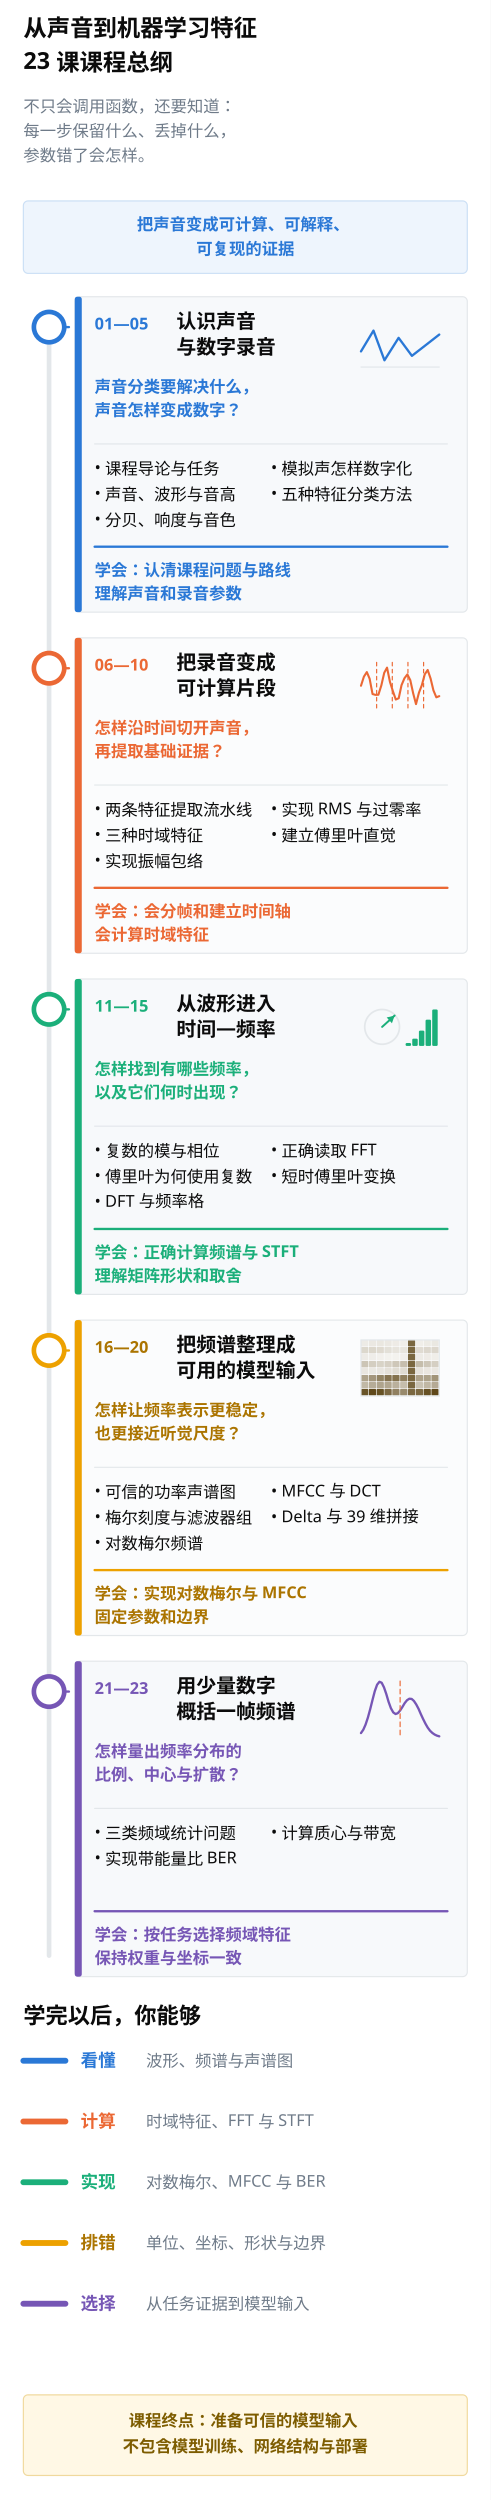
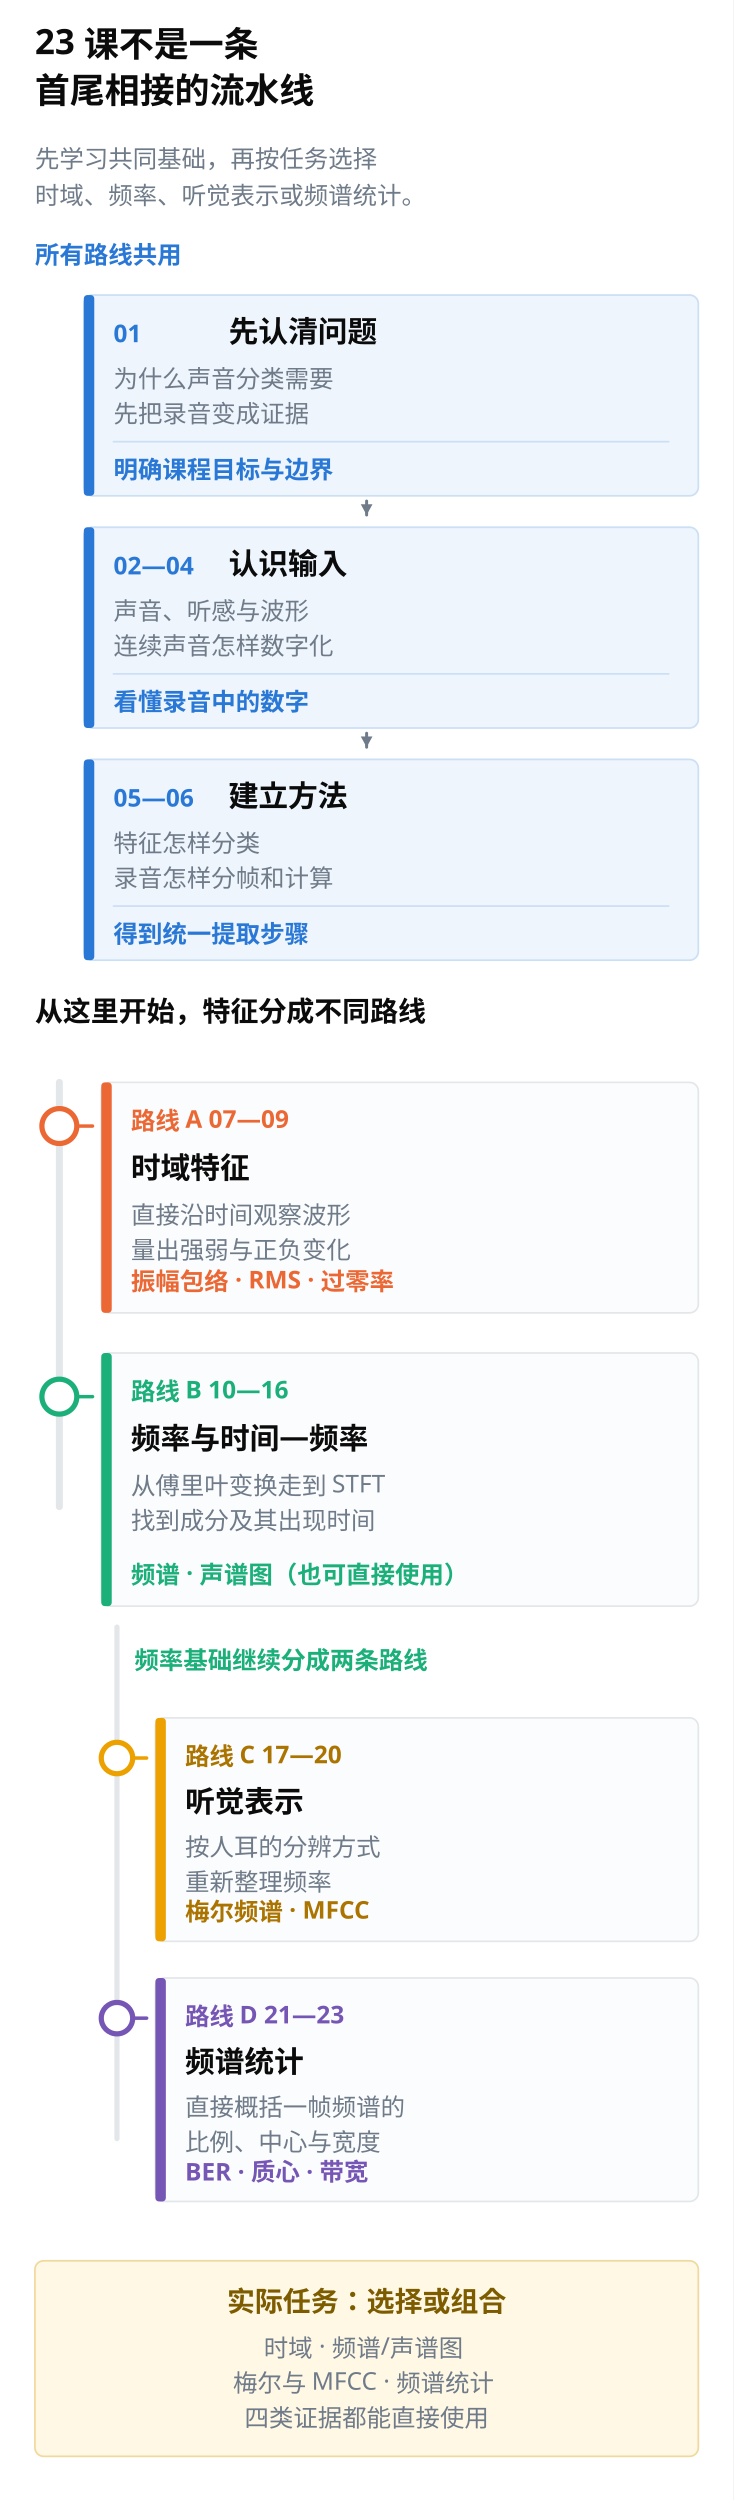
- <svg xmlns="http://www.w3.org/2000/svg" viewBox="0 0 420 2140" width="420" height="2140" font-family="Microsoft YaHei, PingFang SC, Noto Sans SC, Hiragino Sans GB, sans-serif" fill="#0b0b0b" role="img" aria-label="从声音到机器学习特征的二十三课手机课程总纲">
-   <rect width="420" height="2140" fill="#ffffff" />
+ <svg xmlns="http://www.w3.org/2000/svg" viewBox="0 0 420 1432" width="420" height="1432" font-family="Microsoft YaHei, PingFang SC, Noto Sans SC, Hiragino Sans GB, sans-serif" fill="#0b0b0b" role="img" aria-label="二十三课从共同基础分向四类声音特征的手机课程路线图">
+   <rect width="420" height="1432" fill="#ffffff" />
  <text x="20" y="31" font-size="20" font-weight="700" fill="#0b0b0b" text-anchor="start">
-     <tspan x="20" dy="0">从声音到机器学习特征</tspan>
-     <tspan x="20" dy="28">23 课课程总纲</tspan>
+     <tspan x="20" dy="0">23 课不是一条</tspan>
+     <tspan x="20" dy="28">首尾相接的流水线</tspan>
  </text>
  <text x="20" y="96" font-size="14" font-weight="400" fill="#6f7b89" text-anchor="start">
-     <tspan x="20" dy="0">不只会调用函数，还要知道：</tspan>
-     <tspan x="20" dy="21">每一步保留什么、丢掉什么，</tspan>
-     <tspan x="20" dy="21">参数错了会怎样。</tspan>
+     <tspan x="20" dy="0">先学习共同基础，再按任务选择</tspan>
+     <tspan x="20" dy="21">时域、频率、听觉表示或频谱统计。</tspan>
  </text>
-   <rect x="20" y="172" width="380" height="62" rx="4" fill="#eef5fd" stroke="#cbdff5" stroke-width="1" />
-   <text x="210" y="197" font-size="14" font-weight="700" fill="#2a78d6" text-anchor="middle">
-     <tspan x="210" dy="0">把声音变成可计算、可解释、</tspan>
-     <tspan x="210" dy="21">可复现的证据</tspan>
+   <text x="20" y="151" font-size="14" font-weight="700" fill="#2a78d6" text-anchor="start">所有路线共用</text>
+   <rect x="48" y="169" width="352" height="115" rx="5" fill="#eef5fd" stroke="#cbdff5" stroke-width="1" />
+   <rect x="48" y="169" width="6" height="115" rx="2" fill="#2a78d6" stroke="none" stroke-width="1" />
+   <text x="65" y="196" font-size="14" font-weight="700" fill="#2a78d6" text-anchor="start">01</text>
+   <text x="131" y="196" font-size="17" font-weight="700" fill="#0b0b0b" text-anchor="start">先认清问题</text>
+   <text x="65" y="222" font-size="14" font-weight="400" fill="#6f7b89" text-anchor="start">
+     <tspan x="65" dy="0">为什么声音分类需要</tspan>
+     <tspan x="65" dy="20">先把录音变成证据</tspan>
  </text>
-   <line x1="42.0" y1="272.0" x2="42.0" y2="1674.0" stroke="#e3e7ea" stroke-width="4" stroke-linecap="round" />
-   <circle cx="42" cy="280" r="13" fill="#fff" stroke="#2a78d6" stroke-width="4" />
-   <line x1="55.0" y1="280.0" x2="59.0" y2="280.0" stroke="#2a78d6" stroke-width="2" stroke-linecap="round" />
-   <rect x="64" y="254" width="336" height="270" rx="4" fill="#f7f9fb" stroke="#e3e7ea" stroke-width="1" />
-   <rect x="64" y="254" width="6" height="270" rx="2" fill="#2a78d6" stroke="none" stroke-width="1" />
-   <text x="81" y="282" font-size="14" font-weight="700" fill="#2a78d6" text-anchor="start">01—05</text>
-   <text x="151" y="281" font-size="17" font-weight="700" fill="#0b0b0b" text-anchor="start">
-     <tspan x="151" dy="0">认识声音</tspan>
-     <tspan x="151" dy="22">与数字录音</tspan>
+   <line x1="65.0" y1="253.0" x2="383.0" y2="253.0" stroke="#cbdff5" stroke-width="1" stroke-linecap="round" />
+   <text x="65" y="274" font-size="14" font-weight="700" fill="#2a78d6" text-anchor="start">明确课程目标与边界</text>
+   <line x1="210.0" y1="287.0" x2="210.0" y2="295.0" stroke="#6f7b89" stroke-width="1.7" stroke-linecap="round" />
+   <polygon points="210,295 206.644,288.857 213.356,288.857" fill="#6f7b89" />
+   <rect x="48" y="302" width="352" height="115" rx="5" fill="#eef5fd" stroke="#cbdff5" stroke-width="1" />
+   <rect x="48" y="302" width="6" height="115" rx="2" fill="#2a78d6" stroke="none" stroke-width="1" />
+   <text x="65" y="329" font-size="14" font-weight="700" fill="#2a78d6" text-anchor="start">02—04</text>
+   <text x="131" y="329" font-size="17" font-weight="700" fill="#0b0b0b" text-anchor="start">认识输入</text>
+   <text x="65" y="355" font-size="14" font-weight="400" fill="#6f7b89" text-anchor="start">
+     <tspan x="65" dy="0">声音、听感与波形</tspan>
+     <tspan x="65" dy="20">连续声音怎样数字化</tspan>
  </text>
-   <polyline points="309.0,300.8 319.7,283.0 329.1,308.4 341.2,289.2 352.6,304.6 376.0,286.4" fill="none" stroke="#2a78d6" stroke-width="2" stroke-linejoin="round" stroke-linecap="round" />
-   <line x1="309.0" y1="314.2" x2="376.0" y2="314.2" stroke="#e3e7ea" stroke-width="1" stroke-linecap="round" />
-   <text x="81" y="336" font-size="14" font-weight="700" fill="#2a78d6" text-anchor="start">
-     <tspan x="81" dy="0">声音分类要解决什么，</tspan>
-     <tspan x="81" dy="20">声音怎样变成数字？</tspan>
+   <line x1="65.0" y1="386.0" x2="383.0" y2="386.0" stroke="#cbdff5" stroke-width="1" stroke-linecap="round" />
+   <text x="65" y="407" font-size="14" font-weight="700" fill="#2a78d6" text-anchor="start">看懂录音中的数字</text>
+   <line x1="210.0" y1="420.0" x2="210.0" y2="428.0" stroke="#6f7b89" stroke-width="1.7" stroke-linecap="round" />
+   <polygon points="210,428 206.644,421.857 213.356,421.857" fill="#6f7b89" />
+   <rect x="48" y="435" width="352" height="115" rx="5" fill="#eef5fd" stroke="#cbdff5" stroke-width="1" />
+   <rect x="48" y="435" width="6" height="115" rx="2" fill="#2a78d6" stroke="none" stroke-width="1" />
+   <text x="65" y="462" font-size="14" font-weight="700" fill="#2a78d6" text-anchor="start">05—06</text>
+   <text x="131" y="462" font-size="17" font-weight="700" fill="#0b0b0b" text-anchor="start">建立方法</text>
+   <text x="65" y="488" font-size="14" font-weight="400" fill="#6f7b89" text-anchor="start">
+     <tspan x="65" dy="0">特征怎样分类</tspan>
+     <tspan x="65" dy="20">录音怎样分帧和计算</tspan>
  </text>
-   <line x1="81.0" y1="380.0" x2="383.0" y2="380.0" stroke="#e3e7ea" stroke-width="1" stroke-linecap="round" />
-   <text x="81" y="405" font-size="14" font-weight="400" fill="#0b0b0b" text-anchor="start">• 课程导论与任务</text>
-   <text x="81" y="427" font-size="14" font-weight="400" fill="#0b0b0b" text-anchor="start">• 声音、波形与音高</text>
-   <text x="81" y="449" font-size="14" font-weight="400" fill="#0b0b0b" text-anchor="start">• 分贝、响度与音色</text>
-   <text x="232" y="405" font-size="14" font-weight="400" fill="#0b0b0b" text-anchor="start">• 模拟声怎样数字化</text>
-   <text x="232" y="427" font-size="14" font-weight="400" fill="#0b0b0b" text-anchor="start">• 五种特征分类方法</text>
-   <line x1="81.0" y1="468.0" x2="383.0" y2="468.0" stroke="#2a78d6" stroke-width="2" stroke-linecap="round" />
-   <text x="81" y="493" font-size="14" font-weight="700" fill="#2a78d6" text-anchor="start">
-     <tspan x="81" dy="0">学会：认清课程问题与路线</tspan>
-     <tspan x="81" dy="20">理解声音和录音参数</tspan>
+   <line x1="65.0" y1="519.0" x2="383.0" y2="519.0" stroke="#cbdff5" stroke-width="1" stroke-linecap="round" />
+   <text x="65" y="540" font-size="14" font-weight="700" fill="#2a78d6" text-anchor="start">得到统一提取步骤</text>
+   <text x="20" y="585" font-size="16" font-weight="700" fill="#0b0b0b" text-anchor="start">从这里开始，特征分成不同路线</text>
+   <line x1="34.0" y1="620.0" x2="34.0" y2="863.0" stroke="#e3e7ea" stroke-width="4" stroke-linecap="round" />
+   <circle cx="34" cy="645" r="10" fill="#fff" stroke="#eb6834" stroke-width="3" />
+   <line x1="44.0" y1="645.0" x2="53.0" y2="645.0" stroke="#eb6834" stroke-width="2" stroke-linecap="round" />
+   <rect x="58" y="620" width="342" height="132" rx="5" fill="#fbfcfd" stroke="#e3e7ea" stroke-width="1" />
+   <rect x="58" y="620" width="6" height="132" rx="2" fill="#eb6834" stroke="none" stroke-width="1" />
+   <text x="75" y="647" font-size="14" font-weight="700" fill="#eb6834" text-anchor="start">路线 A  07—09</text>
+   <text x="75" y="675" font-size="17" font-weight="700" fill="#0b0b0b" text-anchor="start">时域特征</text>
+   <text x="75" y="701" font-size="14" font-weight="400" fill="#6f7b89" text-anchor="start">
+     <tspan x="75" dy="0">直接沿时间观察波形</tspan>
+     <tspan x="75" dy="20">量出强弱与正负变化</tspan>
  </text>
-   <circle cx="42" cy="572" r="13" fill="#fff" stroke="#eb6834" stroke-width="4" />
-   <line x1="55.0" y1="572.0" x2="59.0" y2="572.0" stroke="#eb6834" stroke-width="2" stroke-linecap="round" />
-   <rect x="64" y="546" width="336" height="270" rx="4" fill="#fbfcfd" stroke="#e3e7ea" stroke-width="1" />
-   <rect x="64" y="546" width="6" height="270" rx="2" fill="#eb6834" stroke="none" stroke-width="1" />
-   <text x="81" y="574" font-size="14" font-weight="700" fill="#eb6834" text-anchor="start">06—10</text>
-   <text x="151" y="573" font-size="17" font-weight="700" fill="#0b0b0b" text-anchor="start">
-     <tspan x="151" dy="0">把录音变成</tspan>
-     <tspan x="151" dy="22">可计算片段</tspan>
+   <text x="75" y="739" font-size="14" font-weight="700" fill="#eb6834" text-anchor="start">振幅包络 · RMS · 过零率</text>
+   <circle cx="34" cy="800" r="10" fill="#fff" stroke="#1baf7a" stroke-width="3" />
+   <line x1="44.0" y1="800.0" x2="53.0" y2="800.0" stroke="#1baf7a" stroke-width="2" stroke-linecap="round" />
+   <rect x="58" y="775" width="342" height="145" rx="5" fill="#fbfcfd" stroke="#e3e7ea" stroke-width="1" />
+   <rect x="58" y="775" width="6" height="145" rx="2" fill="#1baf7a" stroke="none" stroke-width="1" />
+   <text x="75" y="802" font-size="14" font-weight="700" fill="#1baf7a" text-anchor="start">路线 B  10—16</text>
+   <text x="75" y="830" font-size="17" font-weight="700" fill="#0b0b0b" text-anchor="start">频率与时间—频率</text>
+   <text x="75" y="856" font-size="14" font-weight="400" fill="#6f7b89" text-anchor="start">
+     <tspan x="75" dy="0">从傅里叶变换走到 STFT</tspan>
+     <tspan x="75" dy="20">找到成分及其出现时间</tspan>
  </text>
-   <polyline points="309.0,587.0 311.5,579.2 314.0,575.3 316.4,581.0 318.9,594.1 321.4,594.8 323.9,594.7 326.4,586.8 328.9,575.9 331.3,571.5 333.8,583.7 336.3,591.6 338.8,598.8 341.3,597.7 343.7,586.5 346.2,580.6 348.7,577.3 351.2,582.2 353.7,593.6 356.1,602.7 358.6,593.0 361.1,586.5 363.6,577.2 366.1,573.5 368.6,580.9 371.0,590.9 373.5,596.9 376.0,595.9" fill="none" stroke="#eb6834" stroke-width="1.8" stroke-linejoin="round" stroke-linecap="round" />
-   <line x1="322.4" y1="567.0" x2="322.4" y2="607.0" stroke="#eb6834" stroke-width="1" stroke-dasharray="3 3" stroke-linecap="round" />
-   <line x1="335.8" y1="567.0" x2="335.8" y2="607.0" stroke="#eb6834" stroke-width="1" stroke-dasharray="3 3" stroke-linecap="round" />
-   <line x1="349.2" y1="567.0" x2="349.2" y2="607.0" stroke="#eb6834" stroke-width="1" stroke-dasharray="3 3" stroke-linecap="round" />
-   <line x1="362.6" y1="567.0" x2="362.6" y2="607.0" stroke="#eb6834" stroke-width="1" stroke-dasharray="3 3" stroke-linecap="round" />
-   <text x="81" y="628" font-size="14" font-weight="700" fill="#eb6834" text-anchor="start">
-     <tspan x="81" dy="0">怎样沿时间切开声音，</tspan>
-     <tspan x="81" dy="20">再提取基础证据？</tspan>
+   <text x="75" y="907" font-size="14" font-weight="700" fill="#1baf7a" text-anchor="start">频谱 · 声谱图（也可直接使用）</text>
+   <text x="77" y="956" font-size="14" font-weight="700" fill="#1baf7a" text-anchor="start">
+     <tspan x="77" dy="0">频率基础继续分成两条路线</tspan>
  </text>
-   <line x1="81.0" y1="672.0" x2="383.0" y2="672.0" stroke="#e3e7ea" stroke-width="1" stroke-linecap="round" />
-   <text x="81" y="697" font-size="14" font-weight="400" fill="#0b0b0b" text-anchor="start">• 两条特征提取流水线</text>
-   <text x="81" y="719" font-size="14" font-weight="400" fill="#0b0b0b" text-anchor="start">• 三种时域特征</text>
-   <text x="81" y="741" font-size="14" font-weight="400" fill="#0b0b0b" text-anchor="start">• 实现振幅包络</text>
-   <text x="232" y="697" font-size="14" font-weight="400" fill="#0b0b0b" text-anchor="start">• 实现 RMS 与过零率</text>
-   <text x="232" y="719" font-size="14" font-weight="400" fill="#0b0b0b" text-anchor="start">• 建立傅里叶直觉</text>
-   <line x1="81.0" y1="760.0" x2="383.0" y2="760.0" stroke="#eb6834" stroke-width="2" stroke-linecap="round" />
-   <text x="81" y="785" font-size="14" font-weight="700" fill="#eb6834" text-anchor="start">
-     <tspan x="81" dy="0">学会：会分帧和建立时间轴</tspan>
-     <tspan x="81" dy="20">会计算时域特征</tspan>
+   <line x1="67.0" y1="932.0" x2="67.0" y2="1225.0" stroke="#e3e7ea" stroke-width="3" stroke-linecap="round" />
+   <circle cx="67" cy="1007" r="9" fill="#fff" stroke="#eda100" stroke-width="3" />
+   <line x1="76.0" y1="1007.0" x2="84.0" y2="1007.0" stroke="#eda100" stroke-width="2" stroke-linecap="round" />
+   <rect x="89" y="984" width="311" height="128" rx="5" fill="#fbfcfd" stroke="#e3e7ea" stroke-width="1" />
+   <rect x="89" y="984" width="6" height="128" rx="2" fill="#eda100" stroke="none" stroke-width="1" />
+   <text x="106" y="1011" font-size="14" font-weight="700" fill="#ab7400" text-anchor="start">路线 C  17—20</text>
+   <text x="106" y="1038" font-size="17" font-weight="700" fill="#0b0b0b" text-anchor="start">听觉表示</text>
+   <text x="106" y="1063" font-size="14" font-weight="400" fill="#6f7b89" text-anchor="start">
+     <tspan x="106" dy="0">按人耳的分辨方式</tspan>
+     <tspan x="106" dy="20">重新整理频率</tspan>
  </text>
-   <circle cx="42" cy="864" r="13" fill="#fff" stroke="#1baf7a" stroke-width="4" />
-   <line x1="55.0" y1="864.0" x2="59.0" y2="864.0" stroke="#1baf7a" stroke-width="2" stroke-linecap="round" />
-   <rect x="64" y="838" width="336" height="270" rx="4" fill="#f7f9fb" stroke="#e3e7ea" stroke-width="1" />
-   <rect x="64" y="838" width="6" height="270" rx="2" fill="#1baf7a" stroke="none" stroke-width="1" />
-   <text x="81" y="866" font-size="14" font-weight="700" fill="#1baf7a" text-anchor="start">11—15</text>
-   <text x="151" y="865" font-size="17" font-weight="700" fill="#0b0b0b" text-anchor="start">
-     <tspan x="151" dy="0">从波形进入</tspan>
-     <tspan x="151" dy="22">时间—频率</tspan>
+   <text x="106" y="1100" font-size="14" font-weight="700" fill="#ab7400" text-anchor="start">梅尔频谱 · MFCC</text>
+   <circle cx="67" cy="1156" r="9" fill="#fff" stroke="#7656b5" stroke-width="3" />
+   <line x1="76.0" y1="1156.0" x2="84.0" y2="1156.0" stroke="#7656b5" stroke-width="2" stroke-linecap="round" />
+   <rect x="89" y="1133" width="311" height="128" rx="5" fill="#fbfcfd" stroke="#e3e7ea" stroke-width="1" />
+   <rect x="89" y="1133" width="6" height="128" rx="2" fill="#7656b5" stroke="none" stroke-width="1" />
+   <text x="106" y="1160" font-size="14" font-weight="700" fill="#7656b5" text-anchor="start">路线 D  21—23</text>
+   <text x="106" y="1187" font-size="17" font-weight="700" fill="#0b0b0b" text-anchor="start">频谱统计</text>
+   <text x="106" y="1212" font-size="14" font-weight="400" fill="#6f7b89" text-anchor="start">
+     <tspan x="106" dy="0">直接概括一帧频谱的</tspan>
+     <tspan x="106" dy="20">比例、中心与宽度</tspan>
  </text>
-   <circle cx="327.09" cy="879" r="14.88" fill="none" stroke="#e3e7ea" stroke-width="1.5" />
-   <line x1="327.1" y1="879.0" x2="337.8" y2="869.3" stroke="#1baf7a" stroke-width="1.7" stroke-linecap="round" />
-   <polygon points="337.804,869.328 335.493,875.936 330.995,870.953" fill="#1baf7a" />
-   <rect x="347.19" y="892.824" width="4.69" height="2.496" rx="1" fill="#1baf7a" stroke="none" stroke-width="1" />
-   <rect x="352.885" y="889.08" width="4.69" height="6.24" rx="1" fill="#1baf7a" stroke="none" stroke-width="1" />
-   <rect x="358.58" y="882.216" width="4.69" height="13.104" rx="1" fill="#1baf7a" stroke="none" stroke-width="1" />
-   <rect x="364.275" y="872.856" width="4.69" height="22.464" rx="1" fill="#1baf7a" stroke="none" stroke-width="1" />
-   <rect x="369.97" y="864.12" width="4.69" height="31.2" rx="1" fill="#1baf7a" stroke="none" stroke-width="1" />
-   <text x="81" y="920" font-size="14" font-weight="700" fill="#1baf7a" text-anchor="start">
-     <tspan x="81" dy="0">怎样找到有哪些频率，</tspan>
-     <tspan x="81" dy="20">以及它们何时出现？</tspan>
-   </text>
-   <line x1="81.0" y1="964.0" x2="383.0" y2="964.0" stroke="#e3e7ea" stroke-width="1" stroke-linecap="round" />
-   <text x="81" y="989" font-size="14" font-weight="400" fill="#0b0b0b" text-anchor="start">• 复数的模与相位</text>
-   <text x="81" y="1011" font-size="14" font-weight="400" fill="#0b0b0b" text-anchor="start">• 傅里叶为何使用复数</text>
-   <text x="81" y="1033" font-size="14" font-weight="400" fill="#0b0b0b" text-anchor="start">• DFT 与频率格</text>
-   <text x="232" y="989" font-size="14" font-weight="400" fill="#0b0b0b" text-anchor="start">• 正确读取 FFT</text>
-   <text x="232" y="1011" font-size="14" font-weight="400" fill="#0b0b0b" text-anchor="start">• 短时傅里叶变换</text>
-   <line x1="81.0" y1="1052.0" x2="383.0" y2="1052.0" stroke="#1baf7a" stroke-width="2" stroke-linecap="round" />
-   <text x="81" y="1077" font-size="14" font-weight="700" fill="#1baf7a" text-anchor="start">
-     <tspan x="81" dy="0">学会：正确计算频谱与 STFT</tspan>
-     <tspan x="81" dy="20">理解矩阵形状和取舍</tspan>
-   </text>
-   <circle cx="42" cy="1156" r="13" fill="#fff" stroke="#eda100" stroke-width="4" />
-   <line x1="55.0" y1="1156.0" x2="59.0" y2="1156.0" stroke="#eda100" stroke-width="2" stroke-linecap="round" />
-   <rect x="64" y="1130" width="336" height="270" rx="4" fill="#fbfcfd" stroke="#e3e7ea" stroke-width="1" />
-   <rect x="64" y="1130" width="6" height="270" rx="2" fill="#eda100" stroke="none" stroke-width="1" />
-   <text x="81" y="1158" font-size="14" font-weight="700" fill="#ab7400" text-anchor="start">16—20</text>
-   <text x="151" y="1157" font-size="17" font-weight="700" fill="#0b0b0b" text-anchor="start">
-     <tspan x="151" dy="0">把频谱整理成</tspan>
-     <tspan x="151" dy="22">可用的模型输入</tspan>
-   </text>
-   <rect x="309" y="1147" width="6.2" height="5.5" rx="0.5" fill="#edebe6" stroke="none" stroke-width="1" />
-   <rect x="315.7" y="1147" width="6.2" height="5.5" rx="0.5" fill="#ebe8e2" stroke="none" stroke-width="1" />
-   <rect x="322.4" y="1147" width="6.2" height="5.5" rx="0.5" fill="#eae7e0" stroke="none" stroke-width="1" />
-   <rect x="329.1" y="1147" width="6.2" height="5.5" rx="0.5" fill="#ebe8e2" stroke="none" stroke-width="1" />
-   <rect x="335.8" y="1147" width="6.2" height="5.5" rx="0.5" fill="#eeebe6" stroke="none" stroke-width="1" />
-   <rect x="342.5" y="1147" width="6.2" height="5.5" rx="0.5" fill="#f0eeea" stroke="none" stroke-width="1" />
-   <rect x="349.2" y="1147" width="6.2" height="5.5" rx="0.5" fill="#7a6740" stroke="none" stroke-width="1" />
-   <rect x="355.9" y="1147" width="6.2" height="5.5" rx="0.5" fill="#f0eee9" stroke="none" stroke-width="1" />
-   <rect x="362.6" y="1147" width="6.2" height="5.5" rx="0.5" fill="#edebe5" stroke="none" stroke-width="1" />
-   <rect x="369.3" y="1147" width="6.2" height="5.5" rx="0.5" fill="#eae8e2" stroke="none" stroke-width="1" />
-   <rect x="309" y="1153" width="6.2" height="5.5" rx="0.5" fill="#dcd8cd" stroke="none" stroke-width="1" />
-   <rect x="315.7" y="1153" width="6.2" height="5.5" rx="0.5" fill="#dcd7cc" stroke="none" stroke-width="1" />
-   <rect x="322.4" y="1153" width="6.2" height="5.5" rx="0.5" fill="#dfdad0" stroke="none" stroke-width="1" />
-   <rect x="329.1" y="1153" width="6.2" height="5.5" rx="0.5" fill="#e3e0d8" stroke="none" stroke-width="1" />
-   <rect x="335.8" y="1153" width="6.2" height="5.5" rx="0.5" fill="#e7e4dd" stroke="none" stroke-width="1" />
-   <rect x="342.5" y="1153" width="6.2" height="5.5" rx="0.5" fill="#e8e5de" stroke="none" stroke-width="1" />
-   <rect x="349.2" y="1153" width="6.2" height="5.5" rx="0.5" fill="#7a6740" stroke="none" stroke-width="1" />
-   <rect x="355.9" y="1153" width="6.2" height="5.5" rx="0.5" fill="#e0dbd2" stroke="none" stroke-width="1" />
-   <rect x="362.6" y="1153" width="6.2" height="5.5" rx="0.5" fill="#dcd7cd" stroke="none" stroke-width="1" />
-   <rect x="369.3" y="1153" width="6.2" height="5.5" rx="0.5" fill="#dcd7cd" stroke="none" stroke-width="1" />
-   <rect x="309" y="1159" width="6.2" height="5.5" rx="0.5" fill="#edebe6" stroke="none" stroke-width="1" />
-   <rect x="315.7" y="1159" width="6.2" height="5.5" rx="0.5" fill="#efede9" stroke="none" stroke-width="1" />
-   <rect x="322.4" y="1159" width="6.2" height="5.5" rx="0.5" fill="#f2f0ec" stroke="none" stroke-width="1" />
-   <rect x="329.1" y="1159" width="6.2" height="5.5" rx="0.5" fill="#f3f2ee" stroke="none" stroke-width="1" />
-   <rect x="335.8" y="1159" width="6.2" height="5.5" rx="0.5" fill="#f3f2ee" stroke="none" stroke-width="1" />
-   <rect x="342.5" y="1159" width="6.2" height="5.5" rx="0.5" fill="#f1efeb" stroke="none" stroke-width="1" />
-   <rect x="349.2" y="1159" width="6.2" height="5.5" rx="0.5" fill="#7a6740" stroke="none" stroke-width="1" />
-   <rect x="355.9" y="1159" width="6.2" height="5.5" rx="0.5" fill="#edebe6" stroke="none" stroke-width="1" />
-   <rect x="362.6" y="1159" width="6.2" height="5.5" rx="0.5" fill="#eeebe6" stroke="none" stroke-width="1" />
-   <rect x="369.3" y="1159" width="6.2" height="5.5" rx="0.5" fill="#f0eee9" stroke="none" stroke-width="1" />
-   <rect x="309" y="1165" width="6.2" height="5.5" rx="0.5" fill="#ccc5b6" stroke="none" stroke-width="1" />
-   <rect x="315.7" y="1165" width="6.2" height="5.5" rx="0.5" fill="#d4cec1" stroke="none" stroke-width="1" />
-   <rect x="322.4" y="1165" width="6.2" height="5.5" rx="0.5" fill="#d8d3c7" stroke="none" stroke-width="1" />
-   <rect x="329.1" y="1165" width="6.2" height="5.5" rx="0.5" fill="#d6d0c4" stroke="none" stroke-width="1" />
-   <rect x="335.8" y="1165" width="6.2" height="5.5" rx="0.5" fill="#cec7b9" stroke="none" stroke-width="1" />
-   <rect x="342.5" y="1165" width="6.2" height="5.5" rx="0.5" fill="#c6beae" stroke="none" stroke-width="1" />
-   <rect x="349.2" y="1165" width="6.2" height="5.5" rx="0.5" fill="#7a6740" stroke="none" stroke-width="1" />
-   <rect x="355.9" y="1165" width="6.2" height="5.5" rx="0.5" fill="#c5bdac" stroke="none" stroke-width="1" />
-   <rect x="362.6" y="1165" width="6.2" height="5.5" rx="0.5" fill="#cdc6b8" stroke="none" stroke-width="1" />
-   <rect x="369.3" y="1165" width="6.2" height="5.5" rx="0.5" fill="#d5cfc3" stroke="none" stroke-width="1" />
-   <rect x="309" y="1171" width="6.2" height="5.5" rx="0.5" fill="#e9e6e0" stroke="none" stroke-width="1" />
-   <rect x="315.7" y="1171" width="6.2" height="5.5" rx="0.5" fill="#eae8e2" stroke="none" stroke-width="1" />
-   <rect x="322.4" y="1171" width="6.2" height="5.5" rx="0.5" fill="#e8e5df" stroke="none" stroke-width="1" />
-   <rect x="329.1" y="1171" width="6.2" height="5.5" rx="0.5" fill="#e4e0d8" stroke="none" stroke-width="1" />
-   <rect x="335.8" y="1171" width="6.2" height="5.5" rx="0.5" fill="#e0dcd3" stroke="none" stroke-width="1" />
-   <rect x="342.5" y="1171" width="6.2" height="5.5" rx="0.5" fill="#dfdbd1" stroke="none" stroke-width="1" />
-   <rect x="349.2" y="1171" width="6.2" height="5.5" rx="0.5" fill="#7a6740" stroke="none" stroke-width="1" />
-   <rect x="355.9" y="1171" width="6.2" height="5.5" rx="0.5" fill="#e6e2db" stroke="none" stroke-width="1" />
-   <rect x="362.6" y="1171" width="6.2" height="5.5" rx="0.5" fill="#eae6e0" stroke="none" stroke-width="1" />
-   <rect x="369.3" y="1171" width="6.2" height="5.5" rx="0.5" fill="#eae7e1" stroke="none" stroke-width="1" />
-   <rect x="309" y="1177" width="6.2" height="5.5" rx="0.5" fill="#aea38b" stroke="none" stroke-width="1" />
-   <rect x="315.7" y="1177" width="6.2" height="5.5" rx="0.5" fill="#a3967c" stroke="none" stroke-width="1" />
-   <rect x="322.4" y="1177" width="6.2" height="5.5" rx="0.5" fill="#928363" stroke="none" stroke-width="1" />
-   <rect x="329.1" y="1177" width="6.2" height="5.5" rx="0.5" fill="#857350" stroke="none" stroke-width="1" />
-   <rect x="335.8" y="1177" width="6.2" height="5.5" rx="0.5" fill="#84724e" stroke="none" stroke-width="1" />
-   <rect x="342.5" y="1177" width="6.2" height="5.5" rx="0.5" fill="#90805f" stroke="none" stroke-width="1" />
-   <rect x="349.2" y="1177" width="6.2" height="5.5" rx="0.5" fill="#7a6740" stroke="none" stroke-width="1" />
-   <rect x="355.9" y="1177" width="6.2" height="5.5" rx="0.5" fill="#aea28a" stroke="none" stroke-width="1" />
-   <rect x="362.6" y="1177" width="6.2" height="5.5" rx="0.5" fill="#ada28a" stroke="none" stroke-width="1" />
-   <rect x="369.3" y="1177" width="6.2" height="5.5" rx="0.5" fill="#a19478" stroke="none" stroke-width="1" />
-   <rect x="309" y="1183" width="6.2" height="5.5" rx="0.5" fill="#c1b9a7" stroke="none" stroke-width="1" />
-   <rect x="315.7" y="1183" width="6.2" height="5.5" rx="0.5" fill="#b6ac97" stroke="none" stroke-width="1" />
-   <rect x="322.4" y="1183" width="6.2" height="5.5" rx="0.5" fill="#afa48d" stroke="none" stroke-width="1" />
-   <rect x="329.1" y="1183" width="6.2" height="5.5" rx="0.5" fill="#b1a68f" stroke="none" stroke-width="1" />
-   <rect x="335.8" y="1183" width="6.2" height="5.5" rx="0.5" fill="#bab09c" stroke="none" stroke-width="1" />
-   <rect x="342.5" y="1183" width="6.2" height="5.5" rx="0.5" fill="#c5bdac" stroke="none" stroke-width="1" />
-   <rect x="349.2" y="1183" width="6.2" height="5.5" rx="0.5" fill="#7a6740" stroke="none" stroke-width="1" />
-   <rect x="355.9" y="1183" width="6.2" height="5.5" rx="0.5" fill="#c9c2b2" stroke="none" stroke-width="1" />
-   <rect x="362.6" y="1183" width="6.2" height="5.5" rx="0.5" fill="#c0b7a4" stroke="none" stroke-width="1" />
-   <rect x="369.3" y="1183" width="6.2" height="5.5" rx="0.5" fill="#b5aa95" stroke="none" stroke-width="1" />
-   <rect x="309" y="1189" width="6.2" height="5.5" rx="0.5" fill="#695428" stroke="none" stroke-width="1" />
-   <rect x="315.7" y="1189" width="6.2" height="5.5" rx="0.5" fill="#5f481a" stroke="none" stroke-width="1" />
-   <rect x="322.4" y="1189" width="6.2" height="5.5" rx="0.5" fill="#665124" stroke="none" stroke-width="1" />
-   <rect x="329.1" y="1189" width="6.2" height="5.5" rx="0.5" fill="#7b6842" stroke="none" stroke-width="1" />
-   <rect x="335.8" y="1189" width="6.2" height="5.5" rx="0.5" fill="#908060" stroke="none" stroke-width="1" />
-   <rect x="342.5" y="1189" width="6.2" height="5.5" rx="0.5" fill="#988a6c" stroke="none" stroke-width="1" />
-   <rect x="349.2" y="1189" width="6.2" height="5.5" rx="0.5" fill="#7a6740" stroke="none" stroke-width="1" />
-   <rect x="355.9" y="1189" width="6.2" height="5.5" rx="0.5" fill="#7b6841" stroke="none" stroke-width="1" />
-   <rect x="362.6" y="1189" width="6.2" height="5.5" rx="0.5" fill="#665124" stroke="none" stroke-width="1" />
-   <rect x="369.3" y="1189" width="6.2" height="5.5" rx="0.5" fill="#5f481a" stroke="none" stroke-width="1" />
-   <rect x="309" y="1147" width="67" height="48" rx="0" fill="none" stroke="#e3e7ea" stroke-width="1" />
-   <text x="81" y="1212" font-size="14" font-weight="700" fill="#ab7400" text-anchor="start">
-     <tspan x="81" dy="0">怎样让频率表示更稳定，</tspan>
-     <tspan x="81" dy="20">也更接近听觉尺度？</tspan>
-   </text>
-   <line x1="81.0" y1="1256.0" x2="383.0" y2="1256.0" stroke="#e3e7ea" stroke-width="1" stroke-linecap="round" />
-   <text x="81" y="1281" font-size="14" font-weight="400" fill="#0b0b0b" text-anchor="start">• 可信的功率声谱图</text>
-   <text x="81" y="1303" font-size="14" font-weight="400" fill="#0b0b0b" text-anchor="start">• 梅尔刻度与滤波器组</text>
-   <text x="81" y="1325" font-size="14" font-weight="400" fill="#0b0b0b" text-anchor="start">• 对数梅尔频谱</text>
-   <text x="232" y="1281" font-size="14" font-weight="400" fill="#0b0b0b" text-anchor="start">• MFCC 与 DCT</text>
-   <text x="232" y="1303" font-size="14" font-weight="400" fill="#0b0b0b" text-anchor="start">• Delta 与 39 维拼接</text>
-   <line x1="81.0" y1="1344.0" x2="383.0" y2="1344.0" stroke="#eda100" stroke-width="2" stroke-linecap="round" />
-   <text x="81" y="1369" font-size="14" font-weight="700" fill="#ab7400" text-anchor="start">
-     <tspan x="81" dy="0">学会：实现对数梅尔与 MFCC</tspan>
-     <tspan x="81" dy="20">固定参数和边界</tspan>
-   </text>
-   <circle cx="42" cy="1448" r="13" fill="#fff" stroke="#7656b5" stroke-width="4" />
-   <line x1="55.0" y1="1448.0" x2="59.0" y2="1448.0" stroke="#7656b5" stroke-width="2" stroke-linecap="round" />
-   <rect x="64" y="1422" width="336" height="270" rx="4" fill="#f7f9fb" stroke="#e3e7ea" stroke-width="1" />
-   <rect x="64" y="1422" width="6" height="270" rx="2" fill="#7656b5" stroke="none" stroke-width="1" />
-   <text x="81" y="1450" font-size="14" font-weight="700" fill="#7656b5" text-anchor="start">21—23</text>
-   <text x="151" y="1449" font-size="17" font-weight="700" fill="#0b0b0b" text-anchor="start">
-     <tspan x="151" dy="0">用少量数字</tspan>
-     <tspan x="151" dy="22">概括一帧频谱</tspan>
-   </text>
-   <polyline points="309.0,1483.5 311.0,1480.6 312.9,1476.3 314.9,1470.3 316.9,1463.0 318.9,1455.0 320.8,1447.7 322.8,1442.1 324.8,1439.6 326.7,1440.4 328.7,1444.4 330.7,1450.2 332.6,1456.7 334.6,1462.2 336.6,1465.8 338.6,1467.2 340.5,1466.5 342.5,1464.2 344.5,1461.1 346.4,1457.9 348.4,1455.4 350.4,1454.1 352.4,1454.3 354.3,1456.0 356.3,1459.0 358.3,1462.8 360.2,1467.2 362.2,1471.5 364.2,1475.5 366.1,1478.8 368.1,1481.5 370.1,1483.4 372.1,1484.8 374.0,1485.7 376.0,1486.3" fill="none" stroke="#7656b5" stroke-width="2" stroke-linejoin="round" stroke-linecap="round" />
-   <line x1="342.5" y1="1439.0" x2="342.5" y2="1487.0" stroke="#eb6834" stroke-width="1" stroke-dasharray="4 3" stroke-linecap="round" />
-   <text x="81" y="1504" font-size="14" font-weight="700" fill="#7656b5" text-anchor="start">
-     <tspan x="81" dy="0">怎样量出频率分布的</tspan>
-     <tspan x="81" dy="20">比例、中心与扩散？</tspan>
-   </text>
-   <line x1="81.0" y1="1548.0" x2="383.0" y2="1548.0" stroke="#e3e7ea" stroke-width="1" stroke-linecap="round" />
-   <text x="81" y="1573" font-size="14" font-weight="400" fill="#0b0b0b" text-anchor="start">• 三类频域统计问题</text>
-   <text x="81" y="1595" font-size="14" font-weight="400" fill="#0b0b0b" text-anchor="start">• 实现带能量比 BER</text>
-   <text x="232" y="1573" font-size="14" font-weight="400" fill="#0b0b0b" text-anchor="start">• 计算质心与带宽</text>
-   <line x1="81.0" y1="1636.0" x2="383.0" y2="1636.0" stroke="#7656b5" stroke-width="2" stroke-linecap="round" />
-   <text x="81" y="1661" font-size="14" font-weight="700" fill="#7656b5" text-anchor="start">
-     <tspan x="81" dy="0">学会：按任务选择频域特征</tspan>
-     <tspan x="81" dy="20">保持权重与坐标一致</tspan>
-   </text>
-   <text x="20" y="1732" font-size="19" font-weight="700" fill="#0b0b0b" text-anchor="start">
-     <tspan x="20" dy="0">学完以后，你能够</tspan>
-   </text>
-   <line x1="20.0" y1="1764.0" x2="56.0" y2="1764.0" stroke="#2a78d6" stroke-width="5" stroke-linecap="round" />
-   <text x="69" y="1769" font-size="15" font-weight="700" fill="#2a78d6" text-anchor="start">看懂</text>
-   <text x="125" y="1769" font-size="14" font-weight="400" fill="#6f7b89" text-anchor="start">波形、频谱与声谱图</text>
-   <line x1="20.0" y1="1816.0" x2="56.0" y2="1816.0" stroke="#eb6834" stroke-width="5" stroke-linecap="round" />
-   <text x="69" y="1821" font-size="15" font-weight="700" fill="#eb6834" text-anchor="start">计算</text>
-   <text x="125" y="1821" font-size="14" font-weight="400" fill="#6f7b89" text-anchor="start">时域特征、FFT 与 STFT</text>
-   <line x1="20.0" y1="1868.0" x2="56.0" y2="1868.0" stroke="#1baf7a" stroke-width="5" stroke-linecap="round" />
-   <text x="69" y="1873" font-size="15" font-weight="700" fill="#1baf7a" text-anchor="start">实现</text>
-   <text x="125" y="1873" font-size="14" font-weight="400" fill="#6f7b89" text-anchor="start">对数梅尔、MFCC 与 BER</text>
-   <line x1="20.0" y1="1920.0" x2="56.0" y2="1920.0" stroke="#eda100" stroke-width="5" stroke-linecap="round" />
-   <text x="69" y="1925" font-size="15" font-weight="700" fill="#ab7400" text-anchor="start">排错</text>
-   <text x="125" y="1925" font-size="14" font-weight="400" fill="#6f7b89" text-anchor="start">单位、坐标、形状与边界</text>
-   <line x1="20.0" y1="1972.0" x2="56.0" y2="1972.0" stroke="#7656b5" stroke-width="5" stroke-linecap="round" />
-   <text x="69" y="1977" font-size="15" font-weight="700" fill="#7656b5" text-anchor="start">选择</text>
-   <text x="125" y="1977" font-size="14" font-weight="400" fill="#6f7b89" text-anchor="start">从任务证据到模型输入</text>
-   <rect x="20" y="2050" width="380" height="69" rx="4" fill="#fff8e5" stroke="#f0d99d" stroke-width="1" />
-   <text x="210" y="2077" font-size="14" font-weight="700" fill="#7d5c00" text-anchor="middle">
-     <tspan x="210" dy="0">课程终点：准备可信的模型输入</tspan>
-     <tspan x="210" dy="22">不包含模型训练、网络结构与部署</tspan>
+   <text x="106" y="1249" font-size="14" font-weight="700" fill="#7656b5" text-anchor="start">BER · 质心 · 带宽</text>
+   <rect x="20" y="1295" width="380" height="112" rx="5" fill="#fff8e5" stroke="#f0d99d" stroke-width="1" />
+   <text x="210" y="1324" font-size="16" font-weight="700" fill="#7d5c00" text-anchor="middle">实际任务：选择或组合</text>
+   <text x="210" y="1350" font-size="14" font-weight="400" fill="#6f7b89" text-anchor="middle">
+     <tspan x="210" dy="0">时域 · 频谱/声谱图</tspan>
+     <tspan x="210" dy="20">梅尔与 MFCC · 频谱统计</tspan>
+     <tspan x="210" dy="20">四类证据都能直接使用</tspan>
  </text>
</svg>
